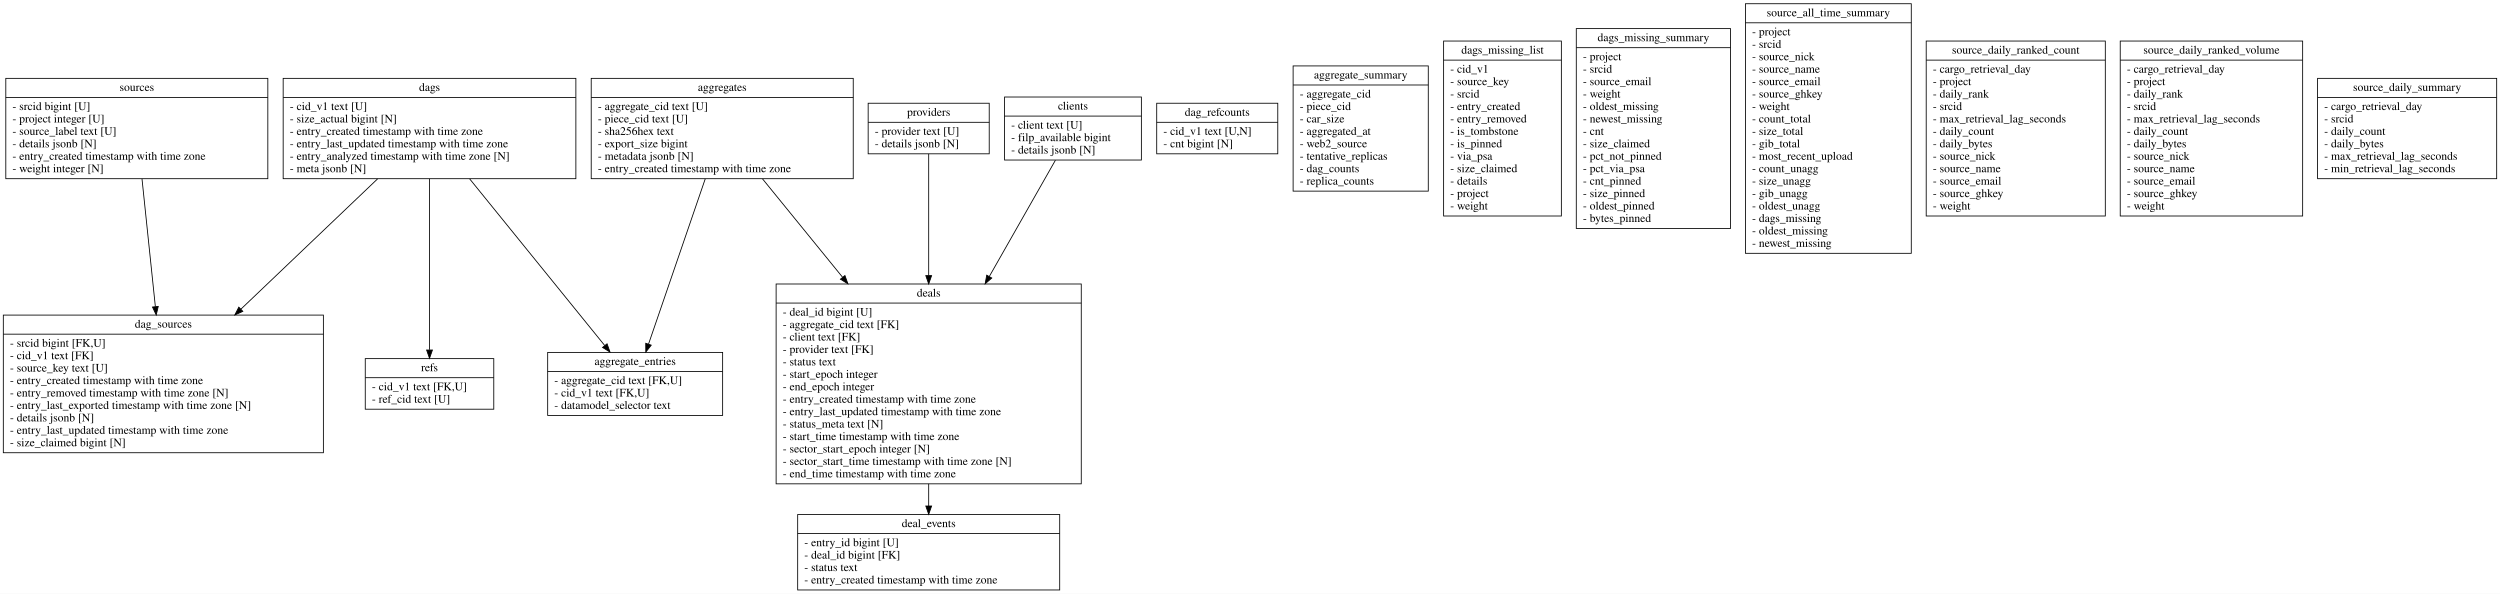
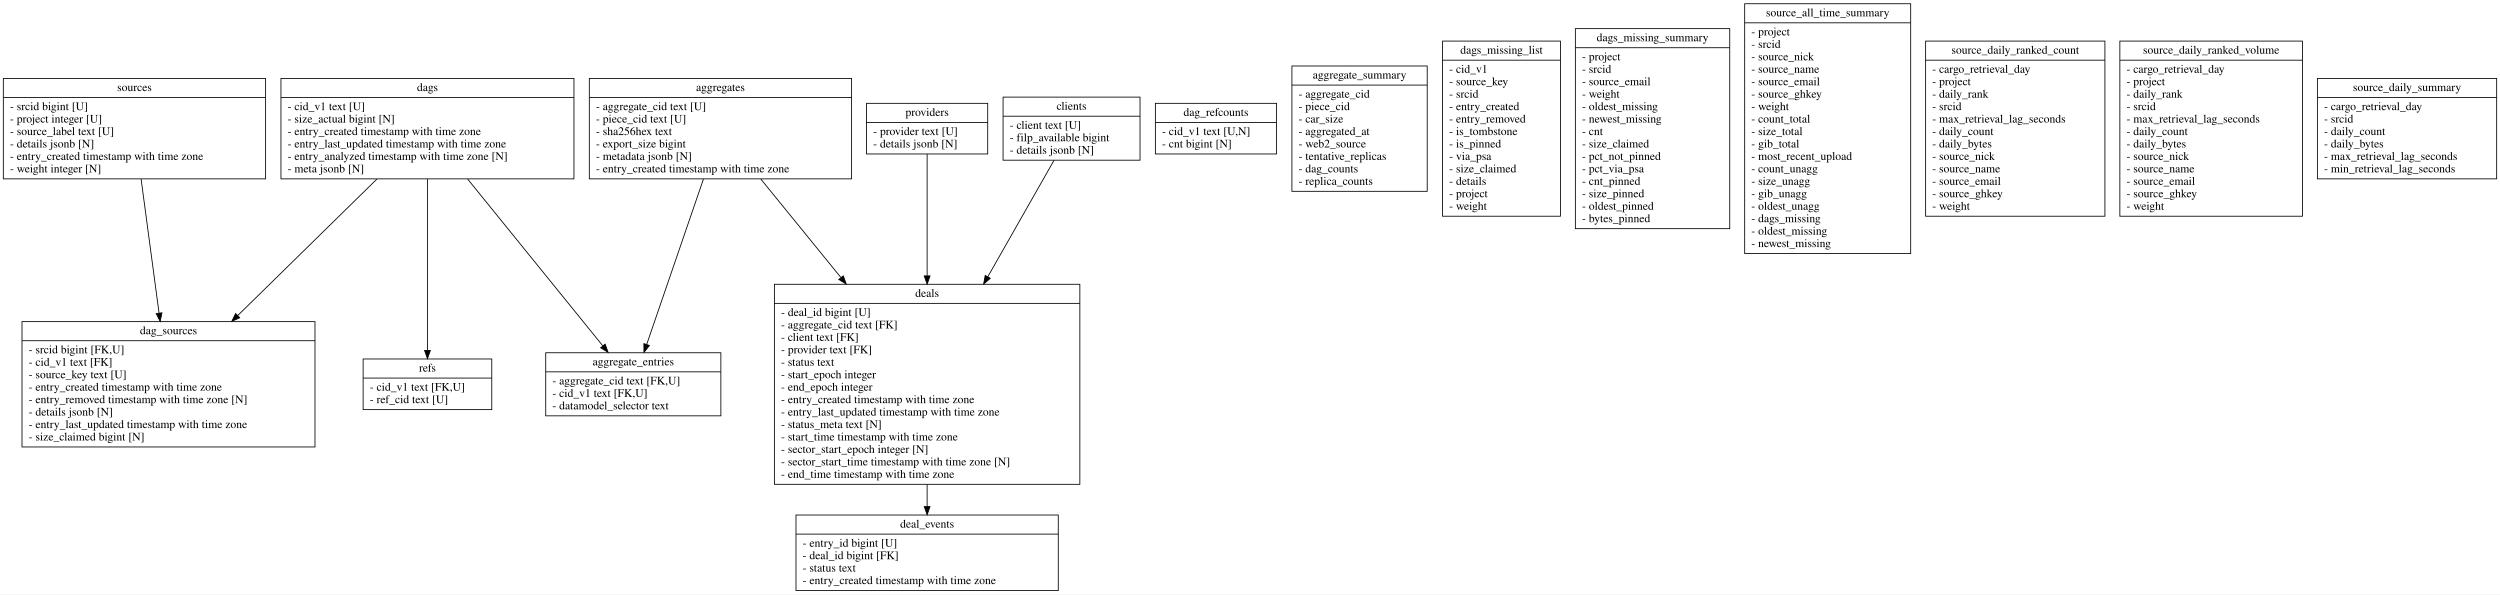
- <svg xmlns="http://www.w3.org/2000/svg" width="3015pt" height="716pt" viewBox="0.00 0.00 3015.00 716.00">
+ <svg xmlns="http://www.w3.org/2000/svg" width="3012pt" height="716pt" viewBox="0.00 0.00 3012.00 716.00">
  <g id="graph0" class="graph" transform="scale(1 1) rotate(0) translate(4 712)">
-     <polygon fill="white" stroke="transparent" points="-4,4 -4,-712 3011,-712 3011,4 -4,4" />
+     <polygon fill="white" stroke="transparent" points="-4,4 -4,-712 3008,-712 3008,4 -4,4" />
    <g id="node1" class="node">
-       <polygon fill="white" stroke="black" points="709,-496.5 709,-617.5 1025,-617.5 1025,-496.5 709,-496.5" />
-       <text text-anchor="middle" x="867" y="-602.3" font-family="Times,serif" font-size="14.00">aggregates</text>
-       <polyline fill="none" stroke="black" points="709,-594.5 1025,-594.5 " />
-       <text text-anchor="start" x="717" y="-579.3" font-family="Times,serif" font-size="14.00">- aggregate_cid text [U]</text>
-       <text text-anchor="start" x="717" y="-564.3" font-family="Times,serif" font-size="14.00">- piece_cid text [U]</text>
-       <text text-anchor="start" x="717" y="-549.3" font-family="Times,serif" font-size="14.00">- sha256hex text</text>
-       <text text-anchor="start" x="717" y="-534.3" font-family="Times,serif" font-size="14.00">- export_size bigint</text>
-       <text text-anchor="start" x="717" y="-519.3" font-family="Times,serif" font-size="14.00">- metadata jsonb [N]</text>
-       <text text-anchor="start" x="717" y="-504.3" font-family="Times,serif" font-size="14.00">- entry_created timestamp with time zone</text>
+       <polygon fill="white" stroke="black" points="706,-496.5 706,-617.5 1022,-617.5 1022,-496.5 706,-496.5" />
+       <text text-anchor="middle" x="864" y="-602.3" font-family="Times,serif" font-size="14.00">aggregates</text>
+       <polyline fill="none" stroke="black" points="706,-594.5 1022,-594.5 " />
+       <text text-anchor="start" x="714" y="-579.3" font-family="Times,serif" font-size="14.00">- aggregate_cid text [U]</text>
+       <text text-anchor="start" x="714" y="-564.3" font-family="Times,serif" font-size="14.00">- piece_cid text [U]</text>
+       <text text-anchor="start" x="714" y="-549.3" font-family="Times,serif" font-size="14.00">- sha256hex text</text>
+       <text text-anchor="start" x="714" y="-534.3" font-family="Times,serif" font-size="14.00">- export_size bigint</text>
+       <text text-anchor="start" x="714" y="-519.3" font-family="Times,serif" font-size="14.00">- metadata jsonb [N]</text>
+       <text text-anchor="start" x="714" y="-504.3" font-family="Times,serif" font-size="14.00">- entry_created timestamp with time zone</text>
    </g>
    <g id="node8" class="node">
-       <polygon fill="white" stroke="black" points="656.5,-211 656.5,-287 867.5,-287 867.5,-211 656.5,-211" />
-       <text text-anchor="middle" x="762" y="-271.8" font-family="Times,serif" font-size="14.00">aggregate_entries</text>
-       <polyline fill="none" stroke="black" points="656.5,-264 867.5,-264 " />
-       <text text-anchor="start" x="664.5" y="-248.8" font-family="Times,serif" font-size="14.00">- aggregate_cid text [FK,U]</text>
-       <text text-anchor="start" x="664.5" y="-233.8" font-family="Times,serif" font-size="14.00">- cid_v1 text [FK,U]</text>
-       <text text-anchor="start" x="664.5" y="-218.8" font-family="Times,serif" font-size="14.00">- datamodel_selector text</text>
+       <polygon fill="white" stroke="black" points="653.5,-211 653.5,-287 864.5,-287 864.5,-211 653.5,-211" />
+       <text text-anchor="middle" x="759" y="-271.8" font-family="Times,serif" font-size="14.00">aggregate_entries</text>
+       <polyline fill="none" stroke="black" points="653.5,-264 864.5,-264 " />
+       <text text-anchor="start" x="661.5" y="-248.8" font-family="Times,serif" font-size="14.00">- aggregate_cid text [FK,U]</text>
+       <text text-anchor="start" x="661.5" y="-233.8" font-family="Times,serif" font-size="14.00">- cid_v1 text [FK,U]</text>
+       <text text-anchor="start" x="661.5" y="-218.8" font-family="Times,serif" font-size="14.00">- datamodel_selector text</text>
    </g>
    <g id="edge1" class="edge">
-       <path fill="none" stroke="black" d="M846.51,-496.27C826.5,-437.98 796.48,-350.48 778.12,-296.99" />
-       <polygon fill="black" stroke="black" points="781.39,-295.73 774.84,-287.41 774.77,-298.01 781.39,-295.73" />
+       <path fill="none" stroke="black" d="M843.51,-496.27C823.5,-437.98 793.48,-350.48 775.12,-296.99" />
+       <polygon fill="black" stroke="black" points="778.39,-295.73 771.84,-287.41 771.77,-298.01 778.39,-295.73" />
    </g>
    <g id="node10" class="node">
-       <polygon fill="white" stroke="black" points="932,-128.5 932,-369.5 1300,-369.5 1300,-128.5 932,-128.5" />
-       <text text-anchor="middle" x="1116" y="-354.3" font-family="Times,serif" font-size="14.00">deals</text>
-       <polyline fill="none" stroke="black" points="932,-346.5 1300,-346.5 " />
-       <text text-anchor="start" x="940" y="-331.3" font-family="Times,serif" font-size="14.00">- deal_id bigint [U]</text>
-       <text text-anchor="start" x="940" y="-316.3" font-family="Times,serif" font-size="14.00">- aggregate_cid text [FK]</text>
-       <text text-anchor="start" x="940" y="-301.3" font-family="Times,serif" font-size="14.00">- client text [FK]</text>
-       <text text-anchor="start" x="940" y="-286.3" font-family="Times,serif" font-size="14.00">- provider text [FK]</text>
-       <text text-anchor="start" x="940" y="-271.3" font-family="Times,serif" font-size="14.00">- status text</text>
-       <text text-anchor="start" x="940" y="-256.3" font-family="Times,serif" font-size="14.00">- start_epoch integer</text>
-       <text text-anchor="start" x="940" y="-241.3" font-family="Times,serif" font-size="14.00">- end_epoch integer</text>
-       <text text-anchor="start" x="940" y="-226.3" font-family="Times,serif" font-size="14.00">- entry_created timestamp with time zone</text>
-       <text text-anchor="start" x="940" y="-211.3" font-family="Times,serif" font-size="14.00">- entry_last_updated timestamp with time zone</text>
-       <text text-anchor="start" x="940" y="-196.3" font-family="Times,serif" font-size="14.00">- status_meta text [N]</text>
-       <text text-anchor="start" x="940" y="-181.3" font-family="Times,serif" font-size="14.00">- start_time timestamp with time zone</text>
-       <text text-anchor="start" x="940" y="-166.3" font-family="Times,serif" font-size="14.00">- sector_start_epoch integer [N]</text>
-       <text text-anchor="start" x="940" y="-151.3" font-family="Times,serif" font-size="14.00">- sector_start_time timestamp with time zone [N]</text>
-       <text text-anchor="start" x="940" y="-136.3" font-family="Times,serif" font-size="14.00">- end_time timestamp with time zone</text>
+       <polygon fill="white" stroke="black" points="929,-128.5 929,-369.5 1297,-369.5 1297,-128.5 929,-128.5" />
+       <text text-anchor="middle" x="1113" y="-354.3" font-family="Times,serif" font-size="14.00">deals</text>
+       <polyline fill="none" stroke="black" points="929,-346.5 1297,-346.5 " />
+       <text text-anchor="start" x="937" y="-331.3" font-family="Times,serif" font-size="14.00">- deal_id bigint [U]</text>
+       <text text-anchor="start" x="937" y="-316.3" font-family="Times,serif" font-size="14.00">- aggregate_cid text [FK]</text>
+       <text text-anchor="start" x="937" y="-301.3" font-family="Times,serif" font-size="14.00">- client text [FK]</text>
+       <text text-anchor="start" x="937" y="-286.3" font-family="Times,serif" font-size="14.00">- provider text [FK]</text>
+       <text text-anchor="start" x="937" y="-271.3" font-family="Times,serif" font-size="14.00">- status text</text>
+       <text text-anchor="start" x="937" y="-256.3" font-family="Times,serif" font-size="14.00">- start_epoch integer</text>
+       <text text-anchor="start" x="937" y="-241.3" font-family="Times,serif" font-size="14.00">- end_epoch integer</text>
+       <text text-anchor="start" x="937" y="-226.3" font-family="Times,serif" font-size="14.00">- entry_created timestamp with time zone</text>
+       <text text-anchor="start" x="937" y="-211.3" font-family="Times,serif" font-size="14.00">- entry_last_updated timestamp with time zone</text>
+       <text text-anchor="start" x="937" y="-196.3" font-family="Times,serif" font-size="14.00">- status_meta text [N]</text>
+       <text text-anchor="start" x="937" y="-181.3" font-family="Times,serif" font-size="14.00">- start_time timestamp with time zone</text>
+       <text text-anchor="start" x="937" y="-166.3" font-family="Times,serif" font-size="14.00">- sector_start_epoch integer [N]</text>
+       <text text-anchor="start" x="937" y="-151.3" font-family="Times,serif" font-size="14.00">- sector_start_time timestamp with time zone [N]</text>
+       <text text-anchor="start" x="937" y="-136.3" font-family="Times,serif" font-size="14.00">- end_time timestamp with time zone</text>
    </g>
    <g id="edge2" class="edge">
-       <path fill="none" stroke="black" d="M915.6,-496.27C943.12,-462.45 978.65,-418.79 1012.13,-377.65" />
-       <polygon fill="black" stroke="black" points="1014.98,-379.7 1018.57,-369.73 1009.55,-375.28 1014.98,-379.7" />
+       <path fill="none" stroke="black" d="M912.6,-496.27C940.12,-462.45 975.65,-418.79 1009.13,-377.65" />
+       <polygon fill="black" stroke="black" points="1011.98,-379.7 1015.57,-369.73 1006.55,-375.28 1011.98,-379.7" />
    </g>
    <g id="node2" class="node">
-       <polygon fill="white" stroke="black" points="1207.5,-519 1207.5,-595 1372.5,-595 1372.5,-519 1207.5,-519" />
-       <text text-anchor="middle" x="1290" y="-579.8" font-family="Times,serif" font-size="14.00">clients</text>
-       <polyline fill="none" stroke="black" points="1207.5,-572 1372.5,-572 " />
-       <text text-anchor="start" x="1215.5" y="-556.8" font-family="Times,serif" font-size="14.00">- client text [U]</text>
-       <text text-anchor="start" x="1215.5" y="-541.8" font-family="Times,serif" font-size="14.00">- filp_available bigint</text>
-       <text text-anchor="start" x="1215.5" y="-526.8" font-family="Times,serif" font-size="14.00">- details jsonb [N]</text>
+       <polygon fill="white" stroke="black" points="1204.5,-519 1204.5,-595 1369.5,-595 1369.5,-519 1204.5,-519" />
+       <text text-anchor="middle" x="1287" y="-579.8" font-family="Times,serif" font-size="14.00">clients</text>
+       <polyline fill="none" stroke="black" points="1204.5,-572 1369.5,-572 " />
+       <text text-anchor="start" x="1212.5" y="-556.8" font-family="Times,serif" font-size="14.00">- client text [U]</text>
+       <text text-anchor="start" x="1212.5" y="-541.8" font-family="Times,serif" font-size="14.00">- filp_available bigint</text>
+       <text text-anchor="start" x="1212.5" y="-526.8" font-family="Times,serif" font-size="14.00">- details jsonb [N]</text>
    </g>
    <g id="edge3" class="edge">
-       <path fill="none" stroke="black" d="M1268.84,-518.78C1248.93,-483.78 1217.95,-429.3 1189.07,-378.51" />
-       <polygon fill="black" stroke="black" points="1192.07,-376.7 1184.09,-369.74 1185.99,-380.16 1192.07,-376.7" />
+       <path fill="none" stroke="black" d="M1265.84,-518.78C1245.93,-483.78 1214.95,-429.3 1186.07,-378.51" />
+       <polygon fill="black" stroke="black" points="1189.07,-376.7 1181.09,-369.74 1182.99,-380.16 1189.07,-376.7" />
    </g>
    <g id="node3" class="node">
-       <polygon fill="white" stroke="black" points="1391,-526.5 1391,-587.5 1537,-587.5 1537,-526.5 1391,-526.5" />
-       <text text-anchor="middle" x="1464" y="-572.3" font-family="Times,serif" font-size="14.00">dag_refcounts</text>
-       <polyline fill="none" stroke="black" points="1391,-564.5 1537,-564.5 " />
-       <text text-anchor="start" x="1399" y="-549.3" font-family="Times,serif" font-size="14.00">- cid_v1 text [U,N]</text>
-       <text text-anchor="start" x="1399" y="-534.3" font-family="Times,serif" font-size="14.00">- cnt bigint [N]</text>
+       <polygon fill="white" stroke="black" points="1388,-526.5 1388,-587.5 1534,-587.5 1534,-526.5 1388,-526.5" />
+       <text text-anchor="middle" x="1461" y="-572.3" font-family="Times,serif" font-size="14.00">dag_refcounts</text>
+       <polyline fill="none" stroke="black" points="1388,-564.5 1534,-564.5 " />
+       <text text-anchor="start" x="1396" y="-549.3" font-family="Times,serif" font-size="14.00">- cid_v1 text [U,N]</text>
+       <text text-anchor="start" x="1396" y="-534.3" font-family="Times,serif" font-size="14.00">- cnt bigint [N]</text>
    </g>
    <g id="node4" class="node">
-       <polygon fill="white" stroke="black" points="337.5,-496.5 337.5,-617.5 690.5,-617.5 690.5,-496.5 337.5,-496.5" />
-       <text text-anchor="middle" x="514" y="-602.3" font-family="Times,serif" font-size="14.00">dags</text>
-       <polyline fill="none" stroke="black" points="337.5,-594.5 690.5,-594.5 " />
-       <text text-anchor="start" x="345.5" y="-579.3" font-family="Times,serif" font-size="14.00">- cid_v1 text [U]</text>
-       <text text-anchor="start" x="345.5" y="-564.3" font-family="Times,serif" font-size="14.00">- size_actual bigint [N]</text>
-       <text text-anchor="start" x="345.5" y="-549.3" font-family="Times,serif" font-size="14.00">- entry_created timestamp with time zone</text>
-       <text text-anchor="start" x="345.5" y="-534.3" font-family="Times,serif" font-size="14.00">- entry_last_updated timestamp with time zone</text>
-       <text text-anchor="start" x="345.5" y="-519.3" font-family="Times,serif" font-size="14.00">- entry_analyzed timestamp with time zone [N]</text>
-       <text text-anchor="start" x="345.5" y="-504.3" font-family="Times,serif" font-size="14.00">- meta jsonb [N]</text>
+       <polygon fill="white" stroke="black" points="334.5,-496.5 334.5,-617.5 687.5,-617.5 687.5,-496.5 334.5,-496.5" />
+       <text text-anchor="middle" x="511" y="-602.3" font-family="Times,serif" font-size="14.00">dags</text>
+       <polyline fill="none" stroke="black" points="334.5,-594.5 687.5,-594.5 " />
+       <text text-anchor="start" x="342.5" y="-579.3" font-family="Times,serif" font-size="14.00">- cid_v1 text [U]</text>
+       <text text-anchor="start" x="342.5" y="-564.3" font-family="Times,serif" font-size="14.00">- size_actual bigint [N]</text>
+       <text text-anchor="start" x="342.5" y="-549.3" font-family="Times,serif" font-size="14.00">- entry_created timestamp with time zone</text>
+       <text text-anchor="start" x="342.5" y="-534.3" font-family="Times,serif" font-size="14.00">- entry_last_updated timestamp with time zone</text>
+       <text text-anchor="start" x="342.5" y="-519.3" font-family="Times,serif" font-size="14.00">- entry_analyzed timestamp with time zone [N]</text>
+       <text text-anchor="start" x="342.5" y="-504.3" font-family="Times,serif" font-size="14.00">- meta jsonb [N]</text>
    </g>
    <g id="node7" class="node">
-       <polygon fill="white" stroke="black" points="436.5,-218.5 436.5,-279.5 591.5,-279.5 591.5,-218.5 436.5,-218.5" />
-       <text text-anchor="middle" x="514" y="-264.3" font-family="Times,serif" font-size="14.00">refs</text>
-       <polyline fill="none" stroke="black" points="436.5,-256.5 591.5,-256.5 " />
-       <text text-anchor="start" x="444.5" y="-241.3" font-family="Times,serif" font-size="14.00">- cid_v1 text [FK,U]</text>
-       <text text-anchor="start" x="444.5" y="-226.3" font-family="Times,serif" font-size="14.00">- ref_cid text [U]</text>
+       <polygon fill="white" stroke="black" points="433.5,-218.5 433.5,-279.5 588.5,-279.5 588.5,-218.5 433.5,-218.5" />
+       <text text-anchor="middle" x="511" y="-264.3" font-family="Times,serif" font-size="14.00">refs</text>
+       <polyline fill="none" stroke="black" points="433.5,-256.5 588.5,-256.5 " />
+       <text text-anchor="start" x="441.5" y="-241.3" font-family="Times,serif" font-size="14.00">- cid_v1 text [FK,U]</text>
+       <text text-anchor="start" x="441.5" y="-226.3" font-family="Times,serif" font-size="14.00">- ref_cid text [U]</text>
    </g>
    <g id="edge6" class="edge">
-       <path fill="none" stroke="black" d="M514,-496.27C514,-435.42 514,-342.72 514,-290.13" />
-       <polygon fill="black" stroke="black" points="517.5,-289.85 514,-279.85 510.5,-289.85 517.5,-289.85" />
+       <path fill="none" stroke="black" d="M511,-496.27C511,-435.42 511,-342.72 511,-290.13" />
+       <polygon fill="black" stroke="black" points="514.5,-289.85 511,-279.85 507.5,-289.85 514.5,-289.85" />
    </g>
    <g id="edge4" class="edge">
-       <path fill="none" stroke="black" d="M562.41,-496.27C610.14,-437.38 682.04,-348.67 725.26,-295.34" />
-       <polygon fill="black" stroke="black" points="728.1,-297.38 731.68,-287.41 722.66,-292.98 728.1,-297.38" />
+       <path fill="none" stroke="black" d="M559.41,-496.27C607.14,-437.38 679.04,-348.67 722.26,-295.34" />
+       <polygon fill="black" stroke="black" points="725.1,-297.38 728.68,-287.41 719.66,-292.98 725.1,-297.38" />
    </g>
    <g id="node9" class="node">
-       <polygon fill="white" stroke="black" points="0,-166 0,-332 386,-332 386,-166 0,-166" />
-       <text text-anchor="middle" x="193" y="-316.8" font-family="Times,serif" font-size="14.00">dag_sources</text>
-       <polyline fill="none" stroke="black" points="0,-309 386,-309 " />
-       <text text-anchor="start" x="8" y="-293.8" font-family="Times,serif" font-size="14.00">- srcid bigint [FK,U]</text>
-       <text text-anchor="start" x="8" y="-278.8" font-family="Times,serif" font-size="14.00">- cid_v1 text [FK]</text>
-       <text text-anchor="start" x="8" y="-263.8" font-family="Times,serif" font-size="14.00">- source_key text [U]</text>
-       <text text-anchor="start" x="8" y="-248.8" font-family="Times,serif" font-size="14.00">- entry_created timestamp with time zone</text>
-       <text text-anchor="start" x="8" y="-233.8" font-family="Times,serif" font-size="14.00">- entry_removed timestamp with time zone [N]</text>
-       <text text-anchor="start" x="8" y="-218.8" font-family="Times,serif" font-size="14.00">- entry_last_exported timestamp with time zone [N]</text>
-       <text text-anchor="start" x="8" y="-203.8" font-family="Times,serif" font-size="14.00">- details jsonb [N]</text>
-       <text text-anchor="start" x="8" y="-188.8" font-family="Times,serif" font-size="14.00">- entry_last_updated timestamp with time zone</text>
-       <text text-anchor="start" x="8" y="-173.8" font-family="Times,serif" font-size="14.00">- size_claimed bigint [N]</text>
+       <polygon fill="white" stroke="black" points="22.5,-173.5 22.5,-324.5 375.5,-324.5 375.5,-173.5 22.5,-173.5" />
+       <text text-anchor="middle" x="199" y="-309.3" font-family="Times,serif" font-size="14.00">dag_sources</text>
+       <polyline fill="none" stroke="black" points="22.5,-301.5 375.5,-301.5 " />
+       <text text-anchor="start" x="30.5" y="-286.3" font-family="Times,serif" font-size="14.00">- srcid bigint [FK,U]</text>
+       <text text-anchor="start" x="30.5" y="-271.3" font-family="Times,serif" font-size="14.00">- cid_v1 text [FK]</text>
+       <text text-anchor="start" x="30.5" y="-256.3" font-family="Times,serif" font-size="14.00">- source_key text [U]</text>
+       <text text-anchor="start" x="30.5" y="-241.3" font-family="Times,serif" font-size="14.00">- entry_created timestamp with time zone</text>
+       <text text-anchor="start" x="30.5" y="-226.3" font-family="Times,serif" font-size="14.00">- entry_removed timestamp with time zone [N]</text>
+       <text text-anchor="start" x="30.5" y="-211.3" font-family="Times,serif" font-size="14.00">- details jsonb [N]</text>
+       <text text-anchor="start" x="30.5" y="-196.3" font-family="Times,serif" font-size="14.00">- entry_last_updated timestamp with time zone</text>
+       <text text-anchor="start" x="30.5" y="-181.3" font-family="Times,serif" font-size="14.00">- size_claimed bigint [N]</text>
    </g>
    <g id="edge5" class="edge">
-       <path fill="none" stroke="black" d="M451.35,-496.27C404.47,-451.59 339.59,-389.74 286.57,-339.2" />
-       <polygon fill="black" stroke="black" points="288.83,-336.52 279.18,-332.15 284,-341.58 288.83,-336.52" />
+       <path fill="none" stroke="black" d="M450.1,-496.27C402.34,-449.43 335.34,-383.72 282.56,-331.96" />
+       <polygon fill="black" stroke="black" points="284.8,-329.25 275.21,-324.75 279.9,-334.25 284.8,-329.25" />
    </g>
    <g id="node5" class="node">
-       <polygon fill="white" stroke="black" points="1043,-526.5 1043,-587.5 1189,-587.5 1189,-526.5 1043,-526.5" />
-       <text text-anchor="middle" x="1116" y="-572.3" font-family="Times,serif" font-size="14.00">providers</text>
-       <polyline fill="none" stroke="black" points="1043,-564.5 1189,-564.5 " />
-       <text text-anchor="start" x="1051" y="-549.3" font-family="Times,serif" font-size="14.00">- provider text [U]</text>
-       <text text-anchor="start" x="1051" y="-534.3" font-family="Times,serif" font-size="14.00">- details jsonb [N]</text>
+       <polygon fill="white" stroke="black" points="1040,-526.5 1040,-587.5 1186,-587.5 1186,-526.5 1040,-526.5" />
+       <text text-anchor="middle" x="1113" y="-572.3" font-family="Times,serif" font-size="14.00">providers</text>
+       <polyline fill="none" stroke="black" points="1040,-564.5 1186,-564.5 " />
+       <text text-anchor="start" x="1048" y="-549.3" font-family="Times,serif" font-size="14.00">- provider text [U]</text>
+       <text text-anchor="start" x="1048" y="-534.3" font-family="Times,serif" font-size="14.00">- details jsonb [N]</text>
    </g>
    <g id="edge8" class="edge">
-       <path fill="none" stroke="black" d="M1116,-526.38C1116,-492.28 1116,-433.97 1116,-379.67" />
-       <polygon fill="black" stroke="black" points="1119.5,-379.59 1116,-369.59 1112.5,-379.59 1119.5,-379.59" />
+       <path fill="none" stroke="black" d="M1113,-526.38C1113,-492.28 1113,-433.97 1113,-379.67" />
+       <polygon fill="black" stroke="black" points="1116.5,-379.59 1113,-369.59 1109.5,-379.59 1116.5,-379.59" />
    </g>
    <g id="node6" class="node">
-       <polygon fill="white" stroke="black" points="3,-496.5 3,-617.5 319,-617.5 319,-496.5 3,-496.5" />
-       <text text-anchor="middle" x="161" y="-602.3" font-family="Times,serif" font-size="14.00">sources</text>
-       <polyline fill="none" stroke="black" points="3,-594.5 319,-594.5 " />
-       <text text-anchor="start" x="11" y="-579.3" font-family="Times,serif" font-size="14.00">- srcid bigint [U]</text>
-       <text text-anchor="start" x="11" y="-564.3" font-family="Times,serif" font-size="14.00">- project integer [U]</text>
-       <text text-anchor="start" x="11" y="-549.3" font-family="Times,serif" font-size="14.00">- source_label text [U]</text>
-       <text text-anchor="start" x="11" y="-534.3" font-family="Times,serif" font-size="14.00">- details jsonb [N]</text>
-       <text text-anchor="start" x="11" y="-519.3" font-family="Times,serif" font-size="14.00">- entry_created timestamp with time zone</text>
-       <text text-anchor="start" x="11" y="-504.3" font-family="Times,serif" font-size="14.00">- weight integer [N]</text>
+       <polygon fill="white" stroke="black" points="0,-496.5 0,-617.5 316,-617.5 316,-496.5 0,-496.5" />
+       <text text-anchor="middle" x="158" y="-602.3" font-family="Times,serif" font-size="14.00">sources</text>
+       <polyline fill="none" stroke="black" points="0,-594.5 316,-594.5 " />
+       <text text-anchor="start" x="8" y="-579.3" font-family="Times,serif" font-size="14.00">- srcid bigint [U]</text>
+       <text text-anchor="start" x="8" y="-564.3" font-family="Times,serif" font-size="14.00">- project integer [U]</text>
+       <text text-anchor="start" x="8" y="-549.3" font-family="Times,serif" font-size="14.00">- source_label text [U]</text>
+       <text text-anchor="start" x="8" y="-534.3" font-family="Times,serif" font-size="14.00">- details jsonb [N]</text>
+       <text text-anchor="start" x="8" y="-519.3" font-family="Times,serif" font-size="14.00">- entry_created timestamp with time zone</text>
+       <text text-anchor="start" x="8" y="-504.3" font-family="Times,serif" font-size="14.00">- weight integer [N]</text>
    </g>
    <g id="edge9" class="edge">
-       <path fill="none" stroke="black" d="M167.25,-496.27C171.82,-452.5 178.12,-392.26 183.35,-342.32" />
-       <polygon fill="black" stroke="black" points="186.85,-342.46 184.41,-332.15 179.89,-341.73 186.85,-342.46" />
+       <path fill="none" stroke="black" d="M166,-496.27C172.16,-450.29 180.76,-386.13 187.63,-334.83" />
+       <polygon fill="black" stroke="black" points="191.13,-335.13 188.98,-324.75 184.19,-334.2 191.13,-335.13" />
    </g>
    <g id="node11" class="node">
-       <polygon fill="white" stroke="black" points="958,-0.5 958,-91.5 1274,-91.5 1274,-0.5 958,-0.5" />
-       <text text-anchor="middle" x="1116" y="-76.3" font-family="Times,serif" font-size="14.00">deal_events</text>
-       <polyline fill="none" stroke="black" points="958,-68.5 1274,-68.5 " />
-       <text text-anchor="start" x="966" y="-53.3" font-family="Times,serif" font-size="14.00">- entry_id bigint [U]</text>
-       <text text-anchor="start" x="966" y="-38.3" font-family="Times,serif" font-size="14.00">- deal_id bigint [FK]</text>
-       <text text-anchor="start" x="966" y="-23.3" font-family="Times,serif" font-size="14.00">- status text</text>
-       <text text-anchor="start" x="966" y="-8.3" font-family="Times,serif" font-size="14.00">- entry_created timestamp with time zone</text>
+       <polygon fill="white" stroke="black" points="955,-0.5 955,-91.5 1271,-91.5 1271,-0.5 955,-0.5" />
+       <text text-anchor="middle" x="1113" y="-76.3" font-family="Times,serif" font-size="14.00">deal_events</text>
+       <polyline fill="none" stroke="black" points="955,-68.5 1271,-68.5 " />
+       <text text-anchor="start" x="963" y="-53.3" font-family="Times,serif" font-size="14.00">- entry_id bigint [U]</text>
+       <text text-anchor="start" x="963" y="-38.3" font-family="Times,serif" font-size="14.00">- deal_id bigint [FK]</text>
+       <text text-anchor="start" x="963" y="-23.3" font-family="Times,serif" font-size="14.00">- status text</text>
+       <text text-anchor="start" x="963" y="-8.3" font-family="Times,serif" font-size="14.00">- entry_created timestamp with time zone</text>
    </g>
    <g id="edge7" class="edge">
-       <path fill="none" stroke="black" d="M1116,-128.46C1116,-119.23 1116,-110.23 1116,-101.77" />
-       <polygon fill="black" stroke="black" points="1119.5,-101.75 1116,-91.75 1112.5,-101.75 1119.5,-101.75" />
+       <path fill="none" stroke="black" d="M1113,-128.46C1113,-119.23 1113,-110.23 1113,-101.77" />
+       <polygon fill="black" stroke="black" points="1116.5,-101.75 1113,-91.75 1109.5,-101.75 1116.5,-101.75" />
    </g>
    <g id="node12" class="node">
-       <polygon fill="white" stroke="black" points="1555.5,-481.5 1555.5,-632.5 1718.5,-632.5 1718.5,-481.5 1555.5,-481.5" />
-       <text text-anchor="middle" x="1637" y="-617.3" font-family="Times,serif" font-size="14.00">aggregate_summary</text>
-       <polyline fill="none" stroke="black" points="1555.5,-609.5 1718.5,-609.5 " />
-       <text text-anchor="start" x="1563.5" y="-594.3" font-family="Times,serif" font-size="14.00">- aggregate_cid</text>
-       <text text-anchor="start" x="1563.5" y="-579.3" font-family="Times,serif" font-size="14.00">- piece_cid</text>
-       <text text-anchor="start" x="1563.5" y="-564.3" font-family="Times,serif" font-size="14.00">- car_size</text>
-       <text text-anchor="start" x="1563.5" y="-549.3" font-family="Times,serif" font-size="14.00">- aggregated_at</text>
-       <text text-anchor="start" x="1563.5" y="-534.3" font-family="Times,serif" font-size="14.00">- web2_source</text>
-       <text text-anchor="start" x="1563.5" y="-519.3" font-family="Times,serif" font-size="14.00">- tentative_replicas</text>
-       <text text-anchor="start" x="1563.5" y="-504.3" font-family="Times,serif" font-size="14.00">- dag_counts</text>
-       <text text-anchor="start" x="1563.5" y="-489.3" font-family="Times,serif" font-size="14.00">- replica_counts</text>
+       <polygon fill="white" stroke="black" points="1552.5,-481.5 1552.5,-632.5 1715.5,-632.5 1715.5,-481.5 1552.5,-481.5" />
+       <text text-anchor="middle" x="1634" y="-617.3" font-family="Times,serif" font-size="14.00">aggregate_summary</text>
+       <polyline fill="none" stroke="black" points="1552.5,-609.5 1715.5,-609.5 " />
+       <text text-anchor="start" x="1560.5" y="-594.3" font-family="Times,serif" font-size="14.00">- aggregate_cid</text>
+       <text text-anchor="start" x="1560.5" y="-579.3" font-family="Times,serif" font-size="14.00">- piece_cid</text>
+       <text text-anchor="start" x="1560.5" y="-564.3" font-family="Times,serif" font-size="14.00">- car_size</text>
+       <text text-anchor="start" x="1560.5" y="-549.3" font-family="Times,serif" font-size="14.00">- aggregated_at</text>
+       <text text-anchor="start" x="1560.5" y="-534.3" font-family="Times,serif" font-size="14.00">- web2_source</text>
+       <text text-anchor="start" x="1560.5" y="-519.3" font-family="Times,serif" font-size="14.00">- tentative_replicas</text>
+       <text text-anchor="start" x="1560.5" y="-504.3" font-family="Times,serif" font-size="14.00">- dag_counts</text>
+       <text text-anchor="start" x="1560.5" y="-489.3" font-family="Times,serif" font-size="14.00">- replica_counts</text>
    </g>
    <g id="node13" class="node">
-       <polygon fill="white" stroke="black" points="1737,-451.5 1737,-662.5 1879,-662.5 1879,-451.5 1737,-451.5" />
-       <text text-anchor="middle" x="1808" y="-647.3" font-family="Times,serif" font-size="14.00">dags_missing_list</text>
-       <polyline fill="none" stroke="black" points="1737,-639.5 1879,-639.5 " />
-       <text text-anchor="start" x="1745" y="-624.3" font-family="Times,serif" font-size="14.00">- cid_v1</text>
-       <text text-anchor="start" x="1745" y="-609.3" font-family="Times,serif" font-size="14.00">- source_key</text>
-       <text text-anchor="start" x="1745" y="-594.3" font-family="Times,serif" font-size="14.00">- srcid</text>
-       <text text-anchor="start" x="1745" y="-579.3" font-family="Times,serif" font-size="14.00">- entry_created</text>
-       <text text-anchor="start" x="1745" y="-564.3" font-family="Times,serif" font-size="14.00">- entry_removed</text>
-       <text text-anchor="start" x="1745" y="-549.3" font-family="Times,serif" font-size="14.00">- is_tombstone</text>
-       <text text-anchor="start" x="1745" y="-534.3" font-family="Times,serif" font-size="14.00">- is_pinned</text>
-       <text text-anchor="start" x="1745" y="-519.3" font-family="Times,serif" font-size="14.00">- via_psa</text>
-       <text text-anchor="start" x="1745" y="-504.3" font-family="Times,serif" font-size="14.00">- size_claimed</text>
-       <text text-anchor="start" x="1745" y="-489.3" font-family="Times,serif" font-size="14.00">- details</text>
-       <text text-anchor="start" x="1745" y="-474.3" font-family="Times,serif" font-size="14.00">- project</text>
-       <text text-anchor="start" x="1745" y="-459.3" font-family="Times,serif" font-size="14.00">- weight</text>
+       <polygon fill="white" stroke="black" points="1734,-451.5 1734,-662.5 1876,-662.5 1876,-451.5 1734,-451.5" />
+       <text text-anchor="middle" x="1805" y="-647.3" font-family="Times,serif" font-size="14.00">dags_missing_list</text>
+       <polyline fill="none" stroke="black" points="1734,-639.5 1876,-639.5 " />
+       <text text-anchor="start" x="1742" y="-624.3" font-family="Times,serif" font-size="14.00">- cid_v1</text>
+       <text text-anchor="start" x="1742" y="-609.3" font-family="Times,serif" font-size="14.00">- source_key</text>
+       <text text-anchor="start" x="1742" y="-594.3" font-family="Times,serif" font-size="14.00">- srcid</text>
+       <text text-anchor="start" x="1742" y="-579.3" font-family="Times,serif" font-size="14.00">- entry_created</text>
+       <text text-anchor="start" x="1742" y="-564.3" font-family="Times,serif" font-size="14.00">- entry_removed</text>
+       <text text-anchor="start" x="1742" y="-549.3" font-family="Times,serif" font-size="14.00">- is_tombstone</text>
+       <text text-anchor="start" x="1742" y="-534.3" font-family="Times,serif" font-size="14.00">- is_pinned</text>
+       <text text-anchor="start" x="1742" y="-519.3" font-family="Times,serif" font-size="14.00">- via_psa</text>
+       <text text-anchor="start" x="1742" y="-504.3" font-family="Times,serif" font-size="14.00">- size_claimed</text>
+       <text text-anchor="start" x="1742" y="-489.3" font-family="Times,serif" font-size="14.00">- details</text>
+       <text text-anchor="start" x="1742" y="-474.3" font-family="Times,serif" font-size="14.00">- project</text>
+       <text text-anchor="start" x="1742" y="-459.3" font-family="Times,serif" font-size="14.00">- weight</text>
    </g>
    <g id="node14" class="node">
-       <polygon fill="white" stroke="black" points="1897,-436.5 1897,-677.5 2083,-677.5 2083,-436.5 1897,-436.5" />
-       <text text-anchor="middle" x="1990" y="-662.3" font-family="Times,serif" font-size="14.00">dags_missing_summary</text>
-       <polyline fill="none" stroke="black" points="1897,-654.5 2083,-654.5 " />
-       <text text-anchor="start" x="1905" y="-639.3" font-family="Times,serif" font-size="14.00">- project</text>
-       <text text-anchor="start" x="1905" y="-624.3" font-family="Times,serif" font-size="14.00">- srcid</text>
-       <text text-anchor="start" x="1905" y="-609.3" font-family="Times,serif" font-size="14.00">- source_email</text>
-       <text text-anchor="start" x="1905" y="-594.3" font-family="Times,serif" font-size="14.00">- weight</text>
-       <text text-anchor="start" x="1905" y="-579.3" font-family="Times,serif" font-size="14.00">- oldest_missing</text>
-       <text text-anchor="start" x="1905" y="-564.3" font-family="Times,serif" font-size="14.00">- newest_missing</text>
-       <text text-anchor="start" x="1905" y="-549.3" font-family="Times,serif" font-size="14.00">- cnt</text>
-       <text text-anchor="start" x="1905" y="-534.3" font-family="Times,serif" font-size="14.00">- size_claimed</text>
-       <text text-anchor="start" x="1905" y="-519.3" font-family="Times,serif" font-size="14.00">- pct_not_pinned</text>
-       <text text-anchor="start" x="1905" y="-504.3" font-family="Times,serif" font-size="14.00">- pct_via_psa</text>
-       <text text-anchor="start" x="1905" y="-489.3" font-family="Times,serif" font-size="14.00">- cnt_pinned</text>
-       <text text-anchor="start" x="1905" y="-474.3" font-family="Times,serif" font-size="14.00">- size_pinned</text>
-       <text text-anchor="start" x="1905" y="-459.3" font-family="Times,serif" font-size="14.00">- oldest_pinned</text>
-       <text text-anchor="start" x="1905" y="-444.3" font-family="Times,serif" font-size="14.00">- bytes_pinned</text>
+       <polygon fill="white" stroke="black" points="1894,-436.5 1894,-677.5 2080,-677.5 2080,-436.5 1894,-436.5" />
+       <text text-anchor="middle" x="1987" y="-662.3" font-family="Times,serif" font-size="14.00">dags_missing_summary</text>
+       <polyline fill="none" stroke="black" points="1894,-654.5 2080,-654.5 " />
+       <text text-anchor="start" x="1902" y="-639.3" font-family="Times,serif" font-size="14.00">- project</text>
+       <text text-anchor="start" x="1902" y="-624.3" font-family="Times,serif" font-size="14.00">- srcid</text>
+       <text text-anchor="start" x="1902" y="-609.3" font-family="Times,serif" font-size="14.00">- source_email</text>
+       <text text-anchor="start" x="1902" y="-594.3" font-family="Times,serif" font-size="14.00">- weight</text>
+       <text text-anchor="start" x="1902" y="-579.3" font-family="Times,serif" font-size="14.00">- oldest_missing</text>
+       <text text-anchor="start" x="1902" y="-564.3" font-family="Times,serif" font-size="14.00">- newest_missing</text>
+       <text text-anchor="start" x="1902" y="-549.3" font-family="Times,serif" font-size="14.00">- cnt</text>
+       <text text-anchor="start" x="1902" y="-534.3" font-family="Times,serif" font-size="14.00">- size_claimed</text>
+       <text text-anchor="start" x="1902" y="-519.3" font-family="Times,serif" font-size="14.00">- pct_not_pinned</text>
+       <text text-anchor="start" x="1902" y="-504.3" font-family="Times,serif" font-size="14.00">- pct_via_psa</text>
+       <text text-anchor="start" x="1902" y="-489.3" font-family="Times,serif" font-size="14.00">- cnt_pinned</text>
+       <text text-anchor="start" x="1902" y="-474.3" font-family="Times,serif" font-size="14.00">- size_pinned</text>
+       <text text-anchor="start" x="1902" y="-459.3" font-family="Times,serif" font-size="14.00">- oldest_pinned</text>
+       <text text-anchor="start" x="1902" y="-444.3" font-family="Times,serif" font-size="14.00">- bytes_pinned</text>
    </g>
    <g id="node15" class="node">
-       <polygon fill="white" stroke="black" points="2101,-406.5 2101,-707.5 2301,-707.5 2301,-406.5 2101,-406.5" />
-       <text text-anchor="middle" x="2201" y="-692.3" font-family="Times,serif" font-size="14.00">source_all_time_summary</text>
-       <polyline fill="none" stroke="black" points="2101,-684.5 2301,-684.5 " />
-       <text text-anchor="start" x="2109" y="-669.3" font-family="Times,serif" font-size="14.00">- project</text>
-       <text text-anchor="start" x="2109" y="-654.3" font-family="Times,serif" font-size="14.00">- srcid</text>
-       <text text-anchor="start" x="2109" y="-639.3" font-family="Times,serif" font-size="14.00">- source_nick</text>
-       <text text-anchor="start" x="2109" y="-624.3" font-family="Times,serif" font-size="14.00">- source_name</text>
-       <text text-anchor="start" x="2109" y="-609.3" font-family="Times,serif" font-size="14.00">- source_email</text>
-       <text text-anchor="start" x="2109" y="-594.3" font-family="Times,serif" font-size="14.00">- source_ghkey</text>
-       <text text-anchor="start" x="2109" y="-579.3" font-family="Times,serif" font-size="14.00">- weight</text>
-       <text text-anchor="start" x="2109" y="-564.3" font-family="Times,serif" font-size="14.00">- count_total</text>
-       <text text-anchor="start" x="2109" y="-549.3" font-family="Times,serif" font-size="14.00">- size_total</text>
-       <text text-anchor="start" x="2109" y="-534.3" font-family="Times,serif" font-size="14.00">- gib_total</text>
-       <text text-anchor="start" x="2109" y="-519.3" font-family="Times,serif" font-size="14.00">- most_recent_upload</text>
-       <text text-anchor="start" x="2109" y="-504.3" font-family="Times,serif" font-size="14.00">- count_unagg</text>
-       <text text-anchor="start" x="2109" y="-489.3" font-family="Times,serif" font-size="14.00">- size_unagg</text>
-       <text text-anchor="start" x="2109" y="-474.3" font-family="Times,serif" font-size="14.00">- gib_unagg</text>
-       <text text-anchor="start" x="2109" y="-459.3" font-family="Times,serif" font-size="14.00">- oldest_unagg</text>
-       <text text-anchor="start" x="2109" y="-444.3" font-family="Times,serif" font-size="14.00">- dags_missing</text>
-       <text text-anchor="start" x="2109" y="-429.3" font-family="Times,serif" font-size="14.00">- oldest_missing</text>
-       <text text-anchor="start" x="2109" y="-414.3" font-family="Times,serif" font-size="14.00">- newest_missing</text>
+       <polygon fill="white" stroke="black" points="2098,-406.5 2098,-707.5 2298,-707.5 2298,-406.5 2098,-406.5" />
+       <text text-anchor="middle" x="2198" y="-692.3" font-family="Times,serif" font-size="14.00">source_all_time_summary</text>
+       <polyline fill="none" stroke="black" points="2098,-684.5 2298,-684.5 " />
+       <text text-anchor="start" x="2106" y="-669.3" font-family="Times,serif" font-size="14.00">- project</text>
+       <text text-anchor="start" x="2106" y="-654.3" font-family="Times,serif" font-size="14.00">- srcid</text>
+       <text text-anchor="start" x="2106" y="-639.3" font-family="Times,serif" font-size="14.00">- source_nick</text>
+       <text text-anchor="start" x="2106" y="-624.3" font-family="Times,serif" font-size="14.00">- source_name</text>
+       <text text-anchor="start" x="2106" y="-609.3" font-family="Times,serif" font-size="14.00">- source_email</text>
+       <text text-anchor="start" x="2106" y="-594.3" font-family="Times,serif" font-size="14.00">- source_ghkey</text>
+       <text text-anchor="start" x="2106" y="-579.3" font-family="Times,serif" font-size="14.00">- weight</text>
+       <text text-anchor="start" x="2106" y="-564.3" font-family="Times,serif" font-size="14.00">- count_total</text>
+       <text text-anchor="start" x="2106" y="-549.3" font-family="Times,serif" font-size="14.00">- size_total</text>
+       <text text-anchor="start" x="2106" y="-534.3" font-family="Times,serif" font-size="14.00">- gib_total</text>
+       <text text-anchor="start" x="2106" y="-519.3" font-family="Times,serif" font-size="14.00">- most_recent_upload</text>
+       <text text-anchor="start" x="2106" y="-504.3" font-family="Times,serif" font-size="14.00">- count_unagg</text>
+       <text text-anchor="start" x="2106" y="-489.3" font-family="Times,serif" font-size="14.00">- size_unagg</text>
+       <text text-anchor="start" x="2106" y="-474.3" font-family="Times,serif" font-size="14.00">- gib_unagg</text>
+       <text text-anchor="start" x="2106" y="-459.3" font-family="Times,serif" font-size="14.00">- oldest_unagg</text>
+       <text text-anchor="start" x="2106" y="-444.3" font-family="Times,serif" font-size="14.00">- dags_missing</text>
+       <text text-anchor="start" x="2106" y="-429.3" font-family="Times,serif" font-size="14.00">- oldest_missing</text>
+       <text text-anchor="start" x="2106" y="-414.3" font-family="Times,serif" font-size="14.00">- newest_missing</text>
    </g>
    <g id="node16" class="node">
-       <polygon fill="white" stroke="black" points="2319,-451.5 2319,-662.5 2535,-662.5 2535,-451.5 2319,-451.5" />
-       <text text-anchor="middle" x="2427" y="-647.3" font-family="Times,serif" font-size="14.00">source_daily_ranked_count</text>
-       <polyline fill="none" stroke="black" points="2319,-639.5 2535,-639.5 " />
-       <text text-anchor="start" x="2327" y="-624.3" font-family="Times,serif" font-size="14.00">- cargo_retrieval_day</text>
-       <text text-anchor="start" x="2327" y="-609.3" font-family="Times,serif" font-size="14.00">- project</text>
-       <text text-anchor="start" x="2327" y="-594.3" font-family="Times,serif" font-size="14.00">- daily_rank</text>
-       <text text-anchor="start" x="2327" y="-579.3" font-family="Times,serif" font-size="14.00">- srcid</text>
-       <text text-anchor="start" x="2327" y="-564.3" font-family="Times,serif" font-size="14.00">- max_retrieval_lag_seconds</text>
-       <text text-anchor="start" x="2327" y="-549.3" font-family="Times,serif" font-size="14.00">- daily_count</text>
-       <text text-anchor="start" x="2327" y="-534.3" font-family="Times,serif" font-size="14.00">- daily_bytes</text>
-       <text text-anchor="start" x="2327" y="-519.3" font-family="Times,serif" font-size="14.00">- source_nick</text>
-       <text text-anchor="start" x="2327" y="-504.3" font-family="Times,serif" font-size="14.00">- source_name</text>
-       <text text-anchor="start" x="2327" y="-489.3" font-family="Times,serif" font-size="14.00">- source_email</text>
-       <text text-anchor="start" x="2327" y="-474.3" font-family="Times,serif" font-size="14.00">- source_ghkey</text>
-       <text text-anchor="start" x="2327" y="-459.3" font-family="Times,serif" font-size="14.00">- weight</text>
+       <polygon fill="white" stroke="black" points="2316,-451.5 2316,-662.5 2532,-662.5 2532,-451.5 2316,-451.5" />
+       <text text-anchor="middle" x="2424" y="-647.3" font-family="Times,serif" font-size="14.00">source_daily_ranked_count</text>
+       <polyline fill="none" stroke="black" points="2316,-639.5 2532,-639.5 " />
+       <text text-anchor="start" x="2324" y="-624.3" font-family="Times,serif" font-size="14.00">- cargo_retrieval_day</text>
+       <text text-anchor="start" x="2324" y="-609.3" font-family="Times,serif" font-size="14.00">- project</text>
+       <text text-anchor="start" x="2324" y="-594.3" font-family="Times,serif" font-size="14.00">- daily_rank</text>
+       <text text-anchor="start" x="2324" y="-579.3" font-family="Times,serif" font-size="14.00">- srcid</text>
+       <text text-anchor="start" x="2324" y="-564.3" font-family="Times,serif" font-size="14.00">- max_retrieval_lag_seconds</text>
+       <text text-anchor="start" x="2324" y="-549.3" font-family="Times,serif" font-size="14.00">- daily_count</text>
+       <text text-anchor="start" x="2324" y="-534.3" font-family="Times,serif" font-size="14.00">- daily_bytes</text>
+       <text text-anchor="start" x="2324" y="-519.3" font-family="Times,serif" font-size="14.00">- source_nick</text>
+       <text text-anchor="start" x="2324" y="-504.3" font-family="Times,serif" font-size="14.00">- source_name</text>
+       <text text-anchor="start" x="2324" y="-489.3" font-family="Times,serif" font-size="14.00">- source_email</text>
+       <text text-anchor="start" x="2324" y="-474.3" font-family="Times,serif" font-size="14.00">- source_ghkey</text>
+       <text text-anchor="start" x="2324" y="-459.3" font-family="Times,serif" font-size="14.00">- weight</text>
    </g>
    <g id="node17" class="node">
-       <polygon fill="white" stroke="black" points="2553,-451.5 2553,-662.5 2773,-662.5 2773,-451.5 2553,-451.5" />
-       <text text-anchor="middle" x="2663" y="-647.3" font-family="Times,serif" font-size="14.00">source_daily_ranked_volume</text>
-       <polyline fill="none" stroke="black" points="2553,-639.5 2773,-639.5 " />
-       <text text-anchor="start" x="2561" y="-624.3" font-family="Times,serif" font-size="14.00">- cargo_retrieval_day</text>
-       <text text-anchor="start" x="2561" y="-609.3" font-family="Times,serif" font-size="14.00">- project</text>
-       <text text-anchor="start" x="2561" y="-594.3" font-family="Times,serif" font-size="14.00">- daily_rank</text>
-       <text text-anchor="start" x="2561" y="-579.3" font-family="Times,serif" font-size="14.00">- srcid</text>
-       <text text-anchor="start" x="2561" y="-564.3" font-family="Times,serif" font-size="14.00">- max_retrieval_lag_seconds</text>
-       <text text-anchor="start" x="2561" y="-549.3" font-family="Times,serif" font-size="14.00">- daily_count</text>
-       <text text-anchor="start" x="2561" y="-534.3" font-family="Times,serif" font-size="14.00">- daily_bytes</text>
-       <text text-anchor="start" x="2561" y="-519.3" font-family="Times,serif" font-size="14.00">- source_nick</text>
-       <text text-anchor="start" x="2561" y="-504.3" font-family="Times,serif" font-size="14.00">- source_name</text>
-       <text text-anchor="start" x="2561" y="-489.3" font-family="Times,serif" font-size="14.00">- source_email</text>
-       <text text-anchor="start" x="2561" y="-474.3" font-family="Times,serif" font-size="14.00">- source_ghkey</text>
-       <text text-anchor="start" x="2561" y="-459.3" font-family="Times,serif" font-size="14.00">- weight</text>
+       <polygon fill="white" stroke="black" points="2550,-451.5 2550,-662.5 2770,-662.5 2770,-451.5 2550,-451.5" />
+       <text text-anchor="middle" x="2660" y="-647.3" font-family="Times,serif" font-size="14.00">source_daily_ranked_volume</text>
+       <polyline fill="none" stroke="black" points="2550,-639.5 2770,-639.5 " />
+       <text text-anchor="start" x="2558" y="-624.3" font-family="Times,serif" font-size="14.00">- cargo_retrieval_day</text>
+       <text text-anchor="start" x="2558" y="-609.3" font-family="Times,serif" font-size="14.00">- project</text>
+       <text text-anchor="start" x="2558" y="-594.3" font-family="Times,serif" font-size="14.00">- daily_rank</text>
+       <text text-anchor="start" x="2558" y="-579.3" font-family="Times,serif" font-size="14.00">- srcid</text>
+       <text text-anchor="start" x="2558" y="-564.3" font-family="Times,serif" font-size="14.00">- max_retrieval_lag_seconds</text>
+       <text text-anchor="start" x="2558" y="-549.3" font-family="Times,serif" font-size="14.00">- daily_count</text>
+       <text text-anchor="start" x="2558" y="-534.3" font-family="Times,serif" font-size="14.00">- daily_bytes</text>
+       <text text-anchor="start" x="2558" y="-519.3" font-family="Times,serif" font-size="14.00">- source_nick</text>
+       <text text-anchor="start" x="2558" y="-504.3" font-family="Times,serif" font-size="14.00">- source_name</text>
+       <text text-anchor="start" x="2558" y="-489.3" font-family="Times,serif" font-size="14.00">- source_email</text>
+       <text text-anchor="start" x="2558" y="-474.3" font-family="Times,serif" font-size="14.00">- source_ghkey</text>
+       <text text-anchor="start" x="2558" y="-459.3" font-family="Times,serif" font-size="14.00">- weight</text>
    </g>
    <g id="node18" class="node">
-       <polygon fill="white" stroke="black" points="2791,-496.5 2791,-617.5 3007,-617.5 3007,-496.5 2791,-496.5" />
-       <text text-anchor="middle" x="2899" y="-602.3" font-family="Times,serif" font-size="14.00">source_daily_summary</text>
-       <polyline fill="none" stroke="black" points="2791,-594.5 3007,-594.5 " />
-       <text text-anchor="start" x="2799" y="-579.3" font-family="Times,serif" font-size="14.00">- cargo_retrieval_day</text>
-       <text text-anchor="start" x="2799" y="-564.3" font-family="Times,serif" font-size="14.00">- srcid</text>
-       <text text-anchor="start" x="2799" y="-549.3" font-family="Times,serif" font-size="14.00">- daily_count</text>
-       <text text-anchor="start" x="2799" y="-534.3" font-family="Times,serif" font-size="14.00">- daily_bytes</text>
-       <text text-anchor="start" x="2799" y="-519.3" font-family="Times,serif" font-size="14.00">- max_retrieval_lag_seconds</text>
-       <text text-anchor="start" x="2799" y="-504.3" font-family="Times,serif" font-size="14.00">- min_retrieval_lag_seconds</text>
+       <polygon fill="white" stroke="black" points="2788,-496.5 2788,-617.5 3004,-617.5 3004,-496.5 2788,-496.5" />
+       <text text-anchor="middle" x="2896" y="-602.3" font-family="Times,serif" font-size="14.00">source_daily_summary</text>
+       <polyline fill="none" stroke="black" points="2788,-594.5 3004,-594.5 " />
+       <text text-anchor="start" x="2796" y="-579.3" font-family="Times,serif" font-size="14.00">- cargo_retrieval_day</text>
+       <text text-anchor="start" x="2796" y="-564.3" font-family="Times,serif" font-size="14.00">- srcid</text>
+       <text text-anchor="start" x="2796" y="-549.3" font-family="Times,serif" font-size="14.00">- daily_count</text>
+       <text text-anchor="start" x="2796" y="-534.3" font-family="Times,serif" font-size="14.00">- daily_bytes</text>
+       <text text-anchor="start" x="2796" y="-519.3" font-family="Times,serif" font-size="14.00">- max_retrieval_lag_seconds</text>
+       <text text-anchor="start" x="2796" y="-504.3" font-family="Times,serif" font-size="14.00">- min_retrieval_lag_seconds</text>
    </g>
  </g>
</svg>
